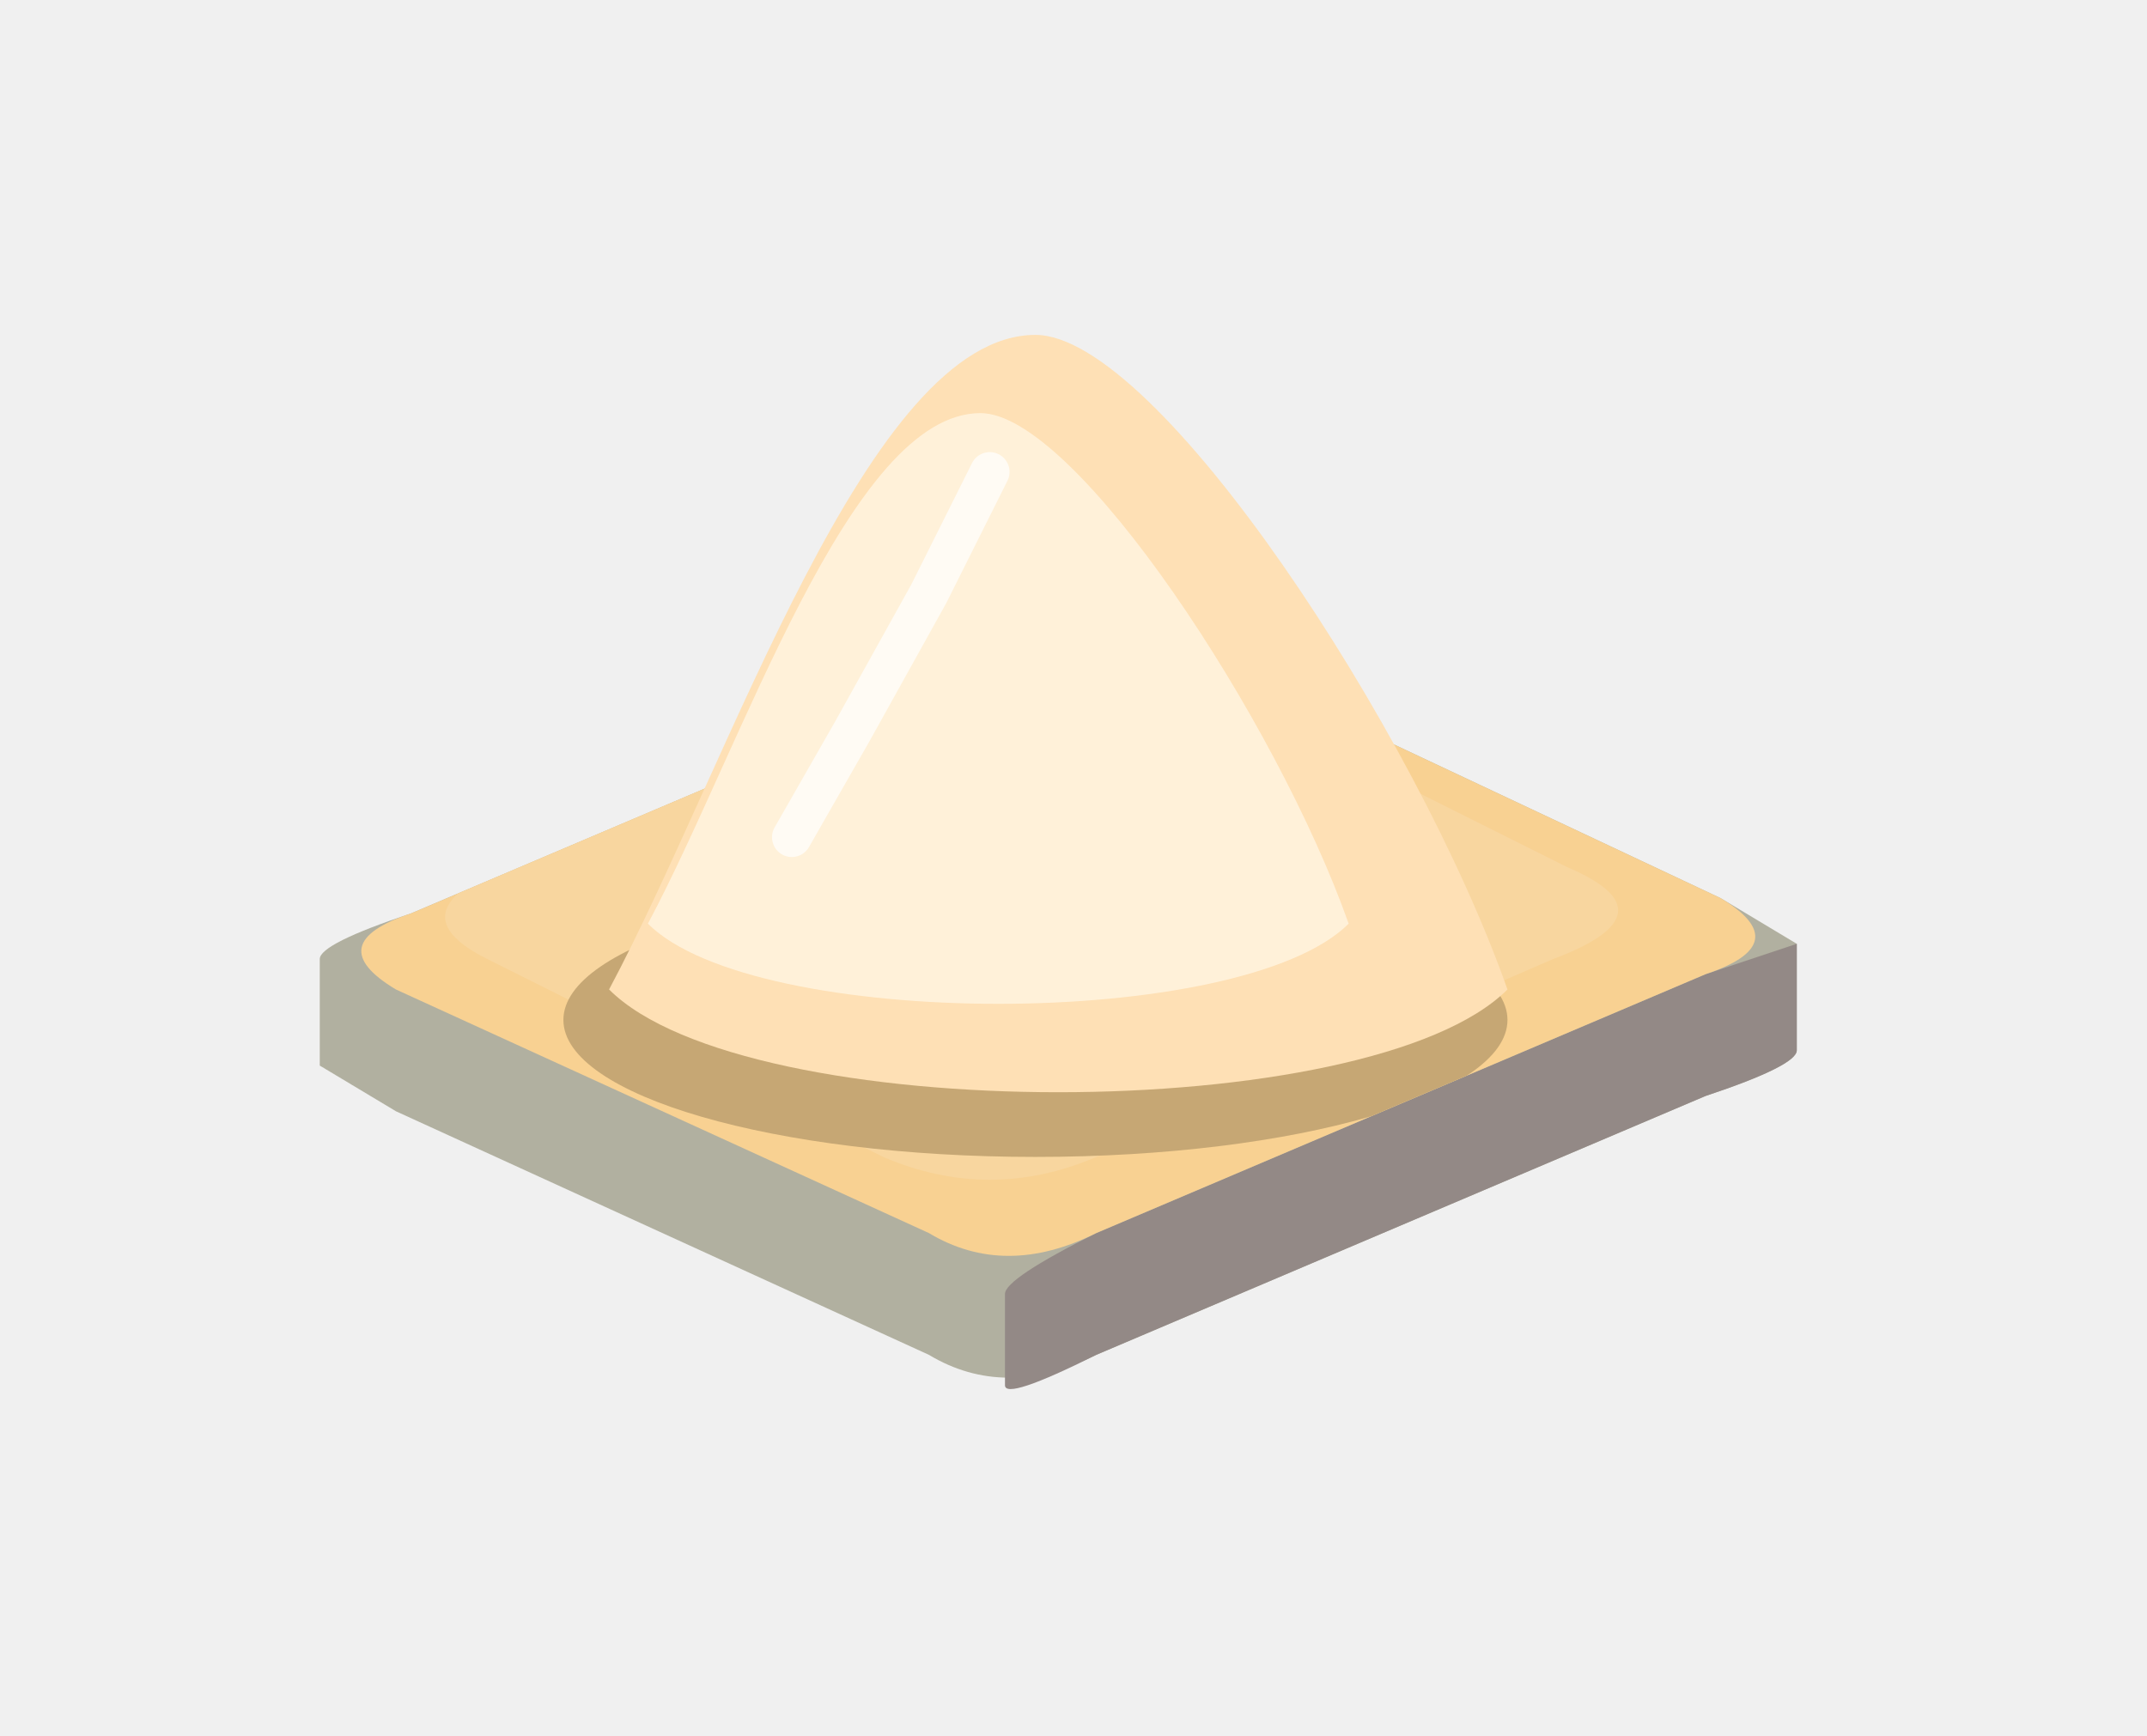
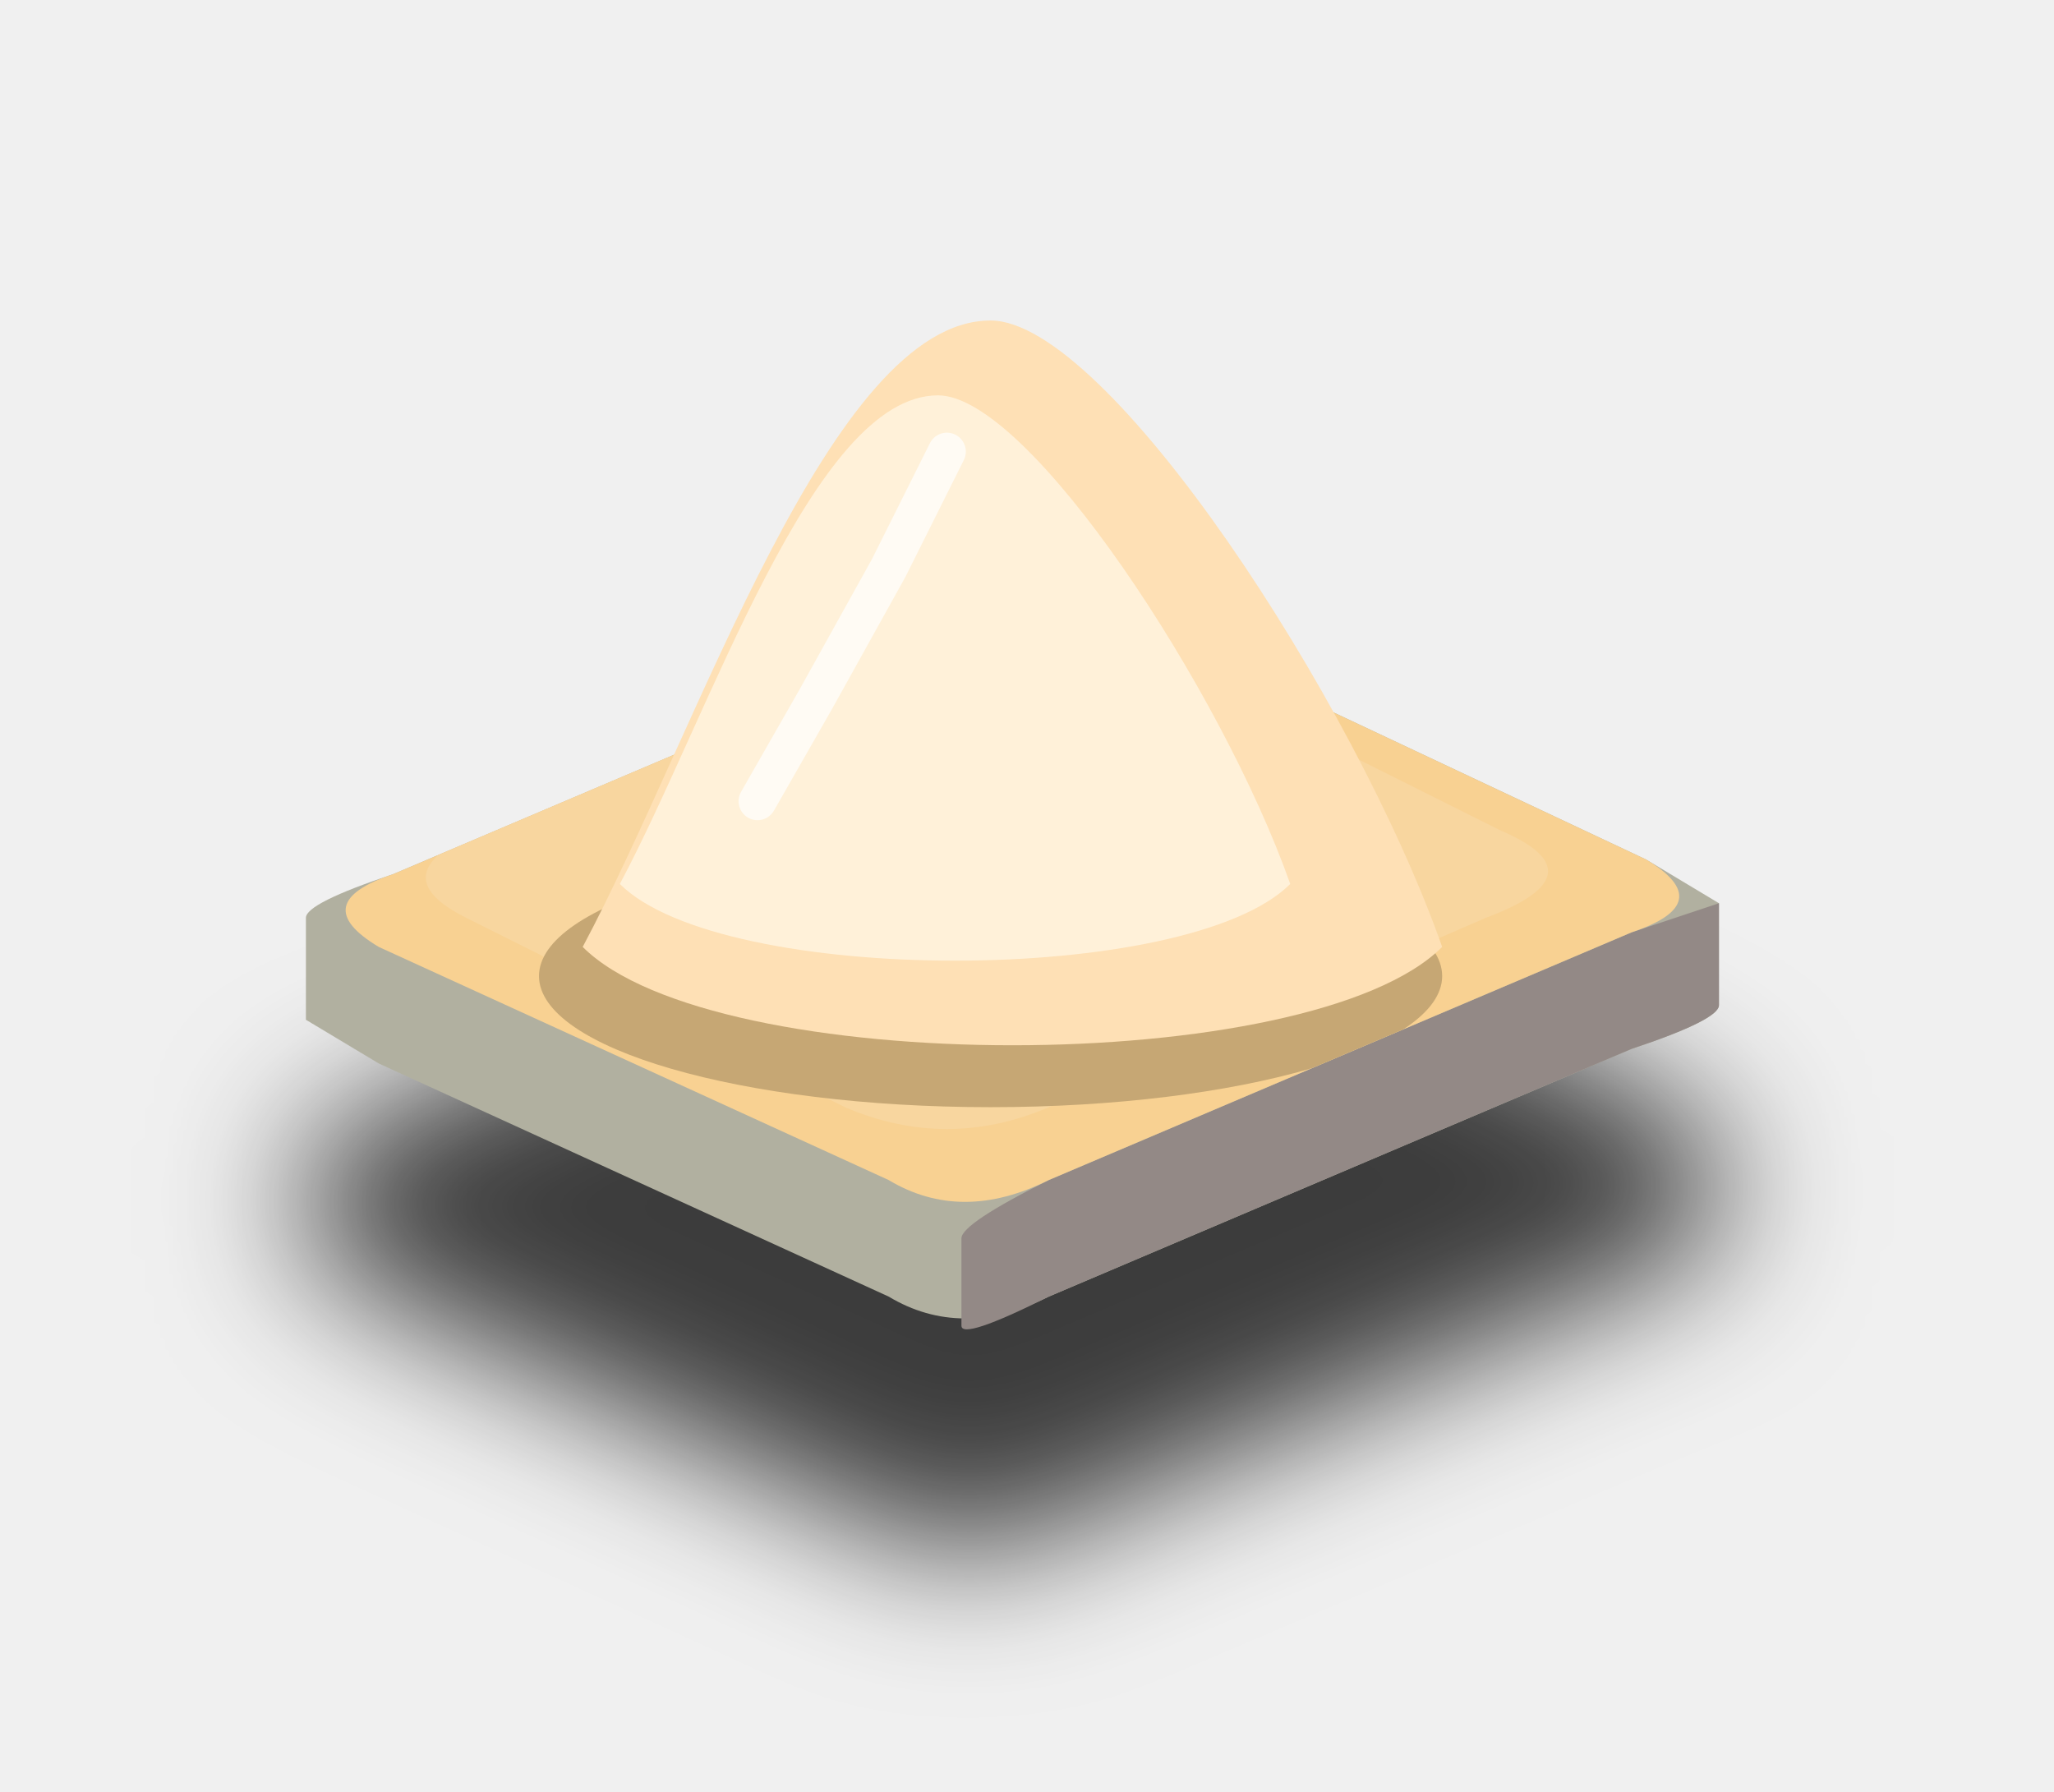
- <svg xmlns="http://www.w3.org/2000/svg" viewBox="0 0 141 114" width="141" height="114">
+ <svg xmlns="http://www.w3.org/2000/svg" viewBox="0 0 141 123" width="141" height="123">
  <defs>
+     <path id="mound-sand-small-outline" d="M67 43Q74 40 79 43L113 59Q118 62 118 62L118 69Q118 70 112 72L72 89Q66 92 61 89L26 73Q21 70 21 70L21 63Q21 62 27 60Z" />
    <clipPath id="mound-sand-small-top-clip">
      <path d="M67 43Q74 40 79 43L113 59Q118 62 112 64L72 81Q66 84 61 81L26 65Q21 62 27 60Z" />
    </clipPath>
+     <filter id="mound-sand-small-shadow-blur" x="-20%" y="-40%" width="140%" height="180%">
+       <feGaussianBlur stdDeviation="5" />
+     </filter>
  </defs>
  <g id="mound-sand-small">
+     <use id="mound-sand-small-shadow" href="#mound-sand-small-outline" fill="#000" opacity="0.75" transform="translate(0 16)" filter="url(#mound-sand-small-shadow-blur)" />
    <g id="mound-sand-small-tile">
-       <path fill="#b1b0a0" d="M67 43Q74 40 79 43L113 59Q118 62 118 62L118 69Q118 70 112 72L72 89Q66 92 61 89L26 73Q21 70 21 70L21 63Q21 62 27 60Z" />
+       <use href="#mound-sand-small-outline" fill="#b1b0a0" />
      <path fill="#938986" d="M66 85Q66 84 72 81L112 64Q118 62 118 62L118 69Q118 70 112 72L72 89Q66 92 66 91Z" />
      <path fill="#f8d192" d="M67 43Q74 40 79 43L113 59Q118 62 112 64L72 81Q66 84 61 81L26 65Q21 62 27 60Z" />
      <path fill="#f8d69f" d="M64 44Q71 41 77 44L103 57Q110 60 102 63L72 76Q65 79 58 76L32 63Q26 60 33 57Z" clip-path="url(#mound-sand-small-top-clip)" />
    </g>
    <g id="mound-sand-small-mound">
      <clipPath id="mound-sand-small-mound-clip">
        <path d="M40 65c8-15 17-43 28-43 8 0 25 26 31 43-9 9-50 9-59 0z" />
      </clipPath>
      <ellipse id="mound-sand-small-contact" cx="68" cy="67" rx="31" ry="9" fill="#c6a774" clip-path="url(#mound-sand-small-top-clip)" />
      <path fill="#fee0b5" d="M40 65c8-15 17-43 28-43 8 0 25 26 31 43-9 9-50 9-59 0z" />
      <g clip-path="url(#mound-sand-small-mound-clip)">
        <path fill="#fff1d9" d="M40 65c8-15 17-43 28-43 8 0 25 26 31 43-9 9-50 9-59 0z" transform="translate(64.0 60.6) scale(0.78) translate(-67.5 -64.9)" />
      </g>
      <path id="mound-sand-small-gloss" d="M65 31 61 39 56 48 52 55" fill="none" stroke="#fff" stroke-width="2.6" stroke-linecap="round" stroke-linejoin="round" opacity="0.7" />
    </g>
  </g>
</svg>
